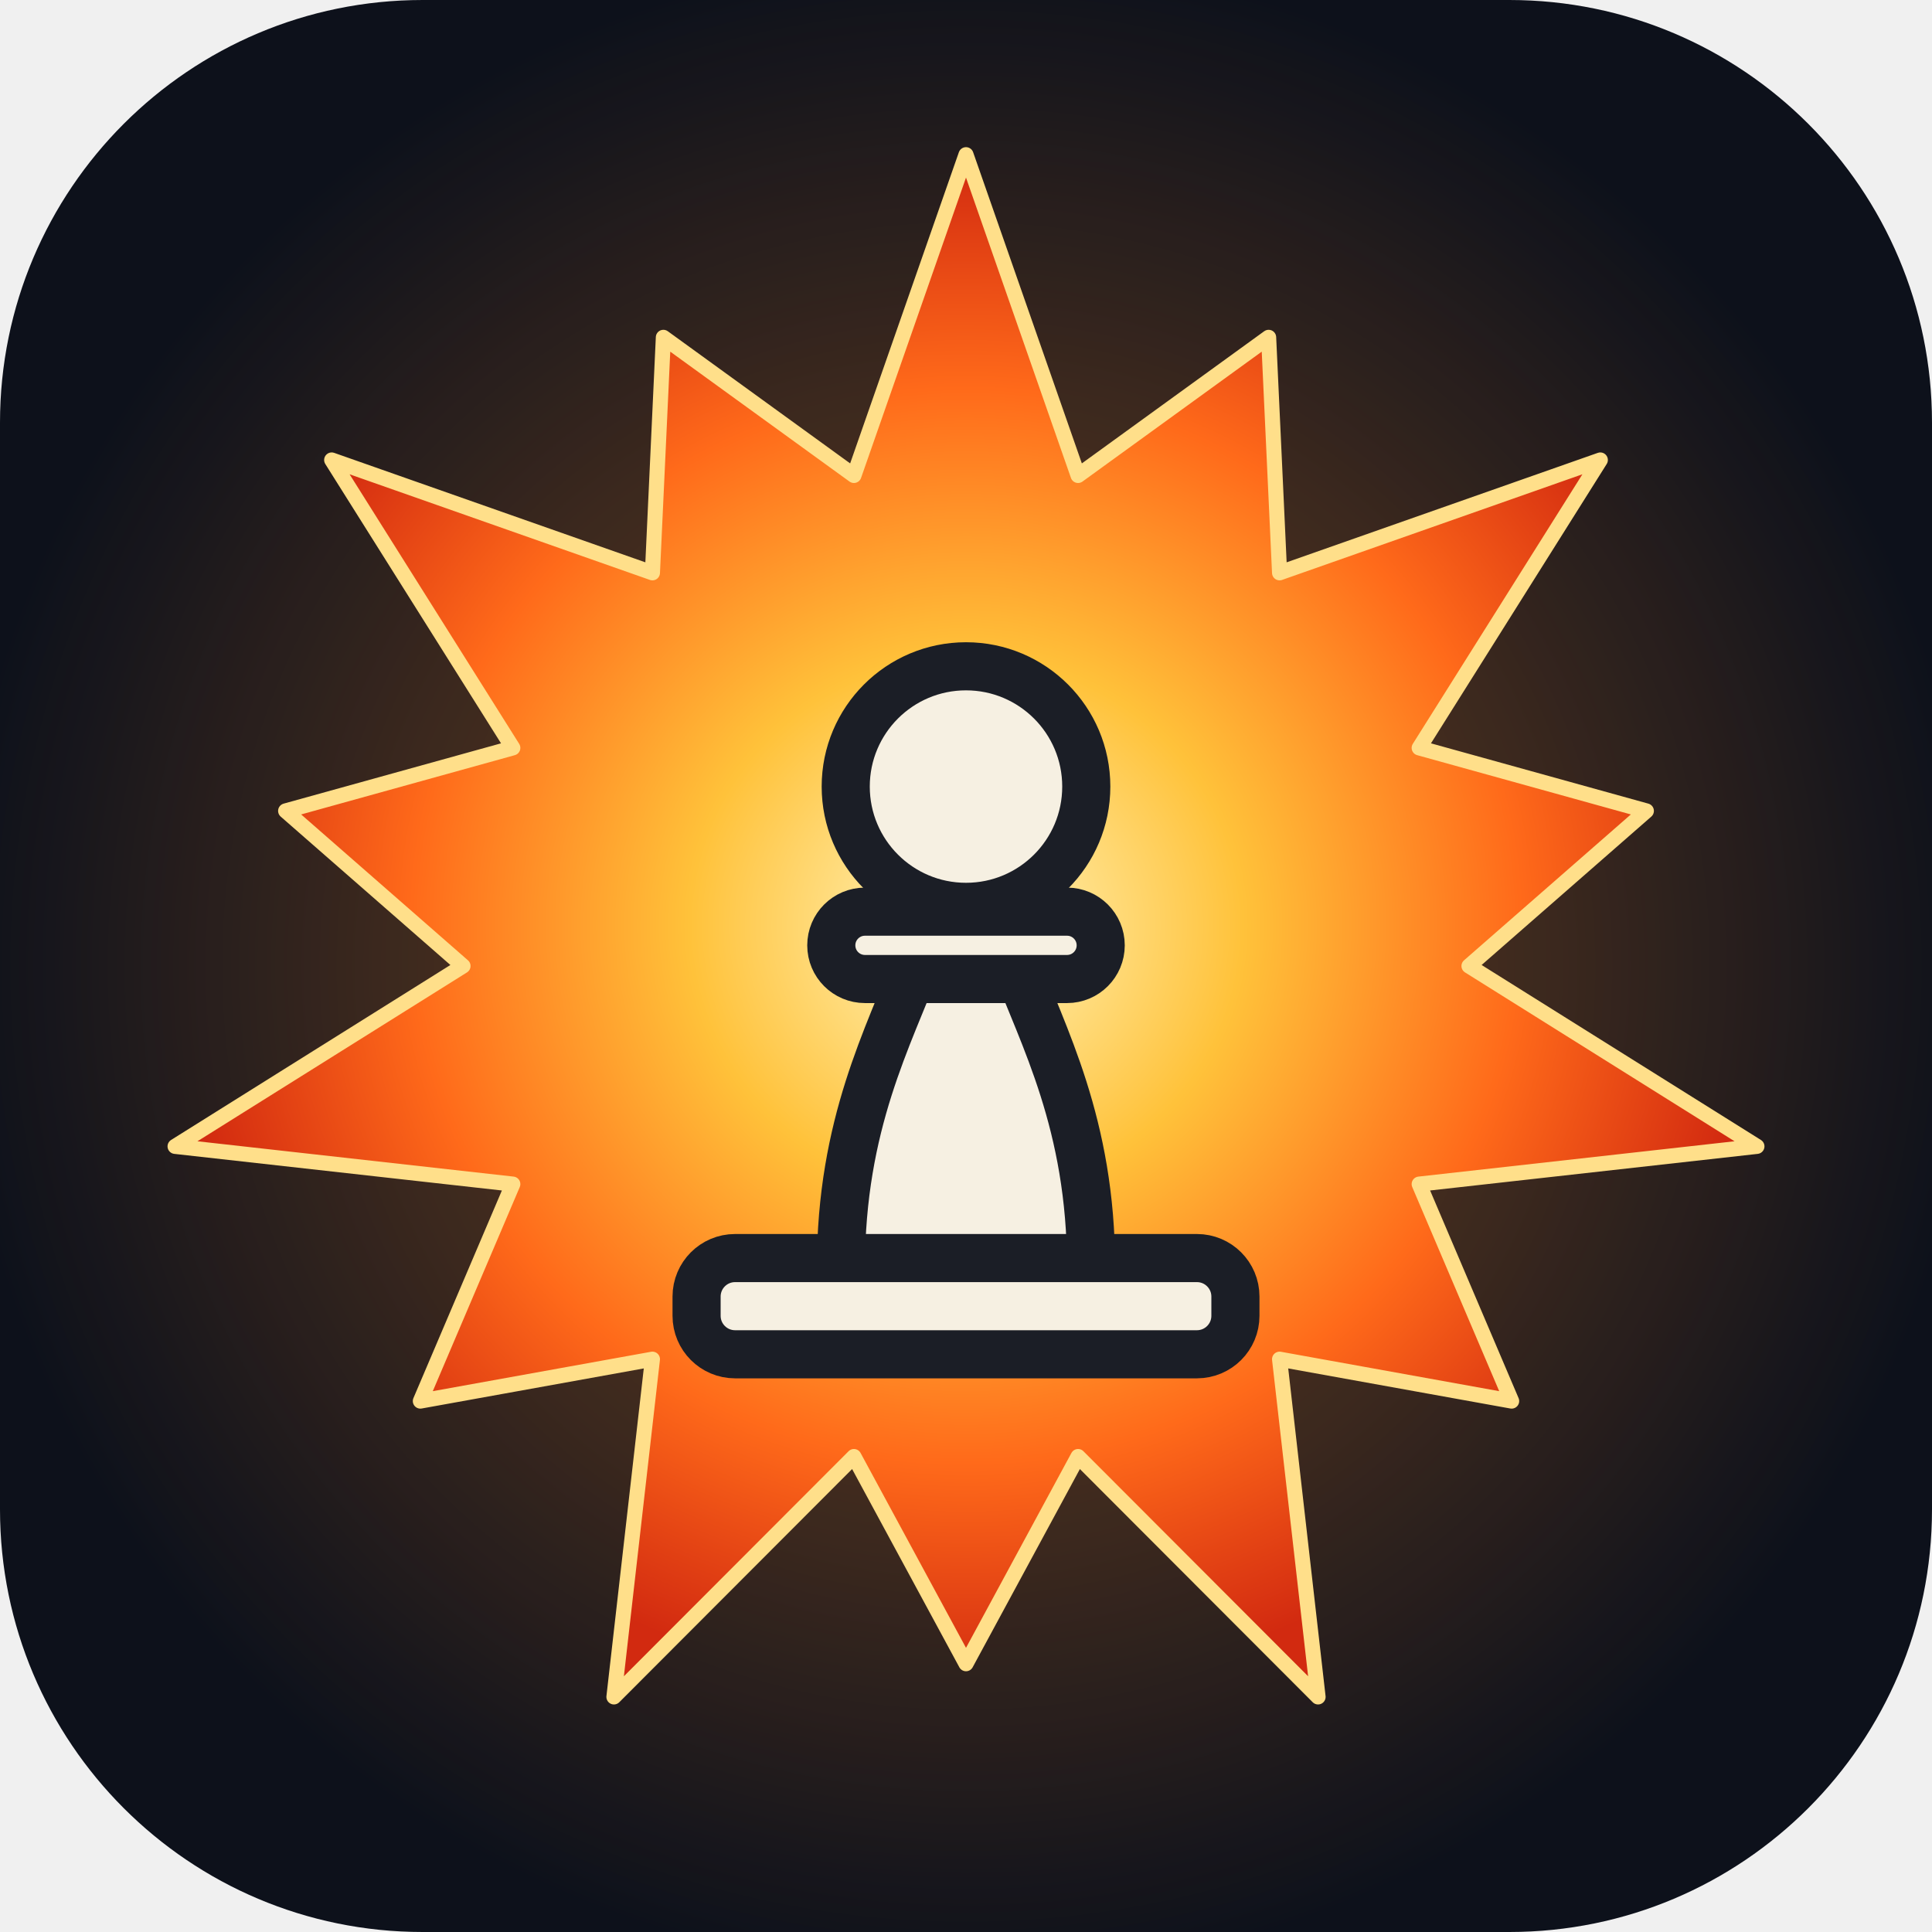
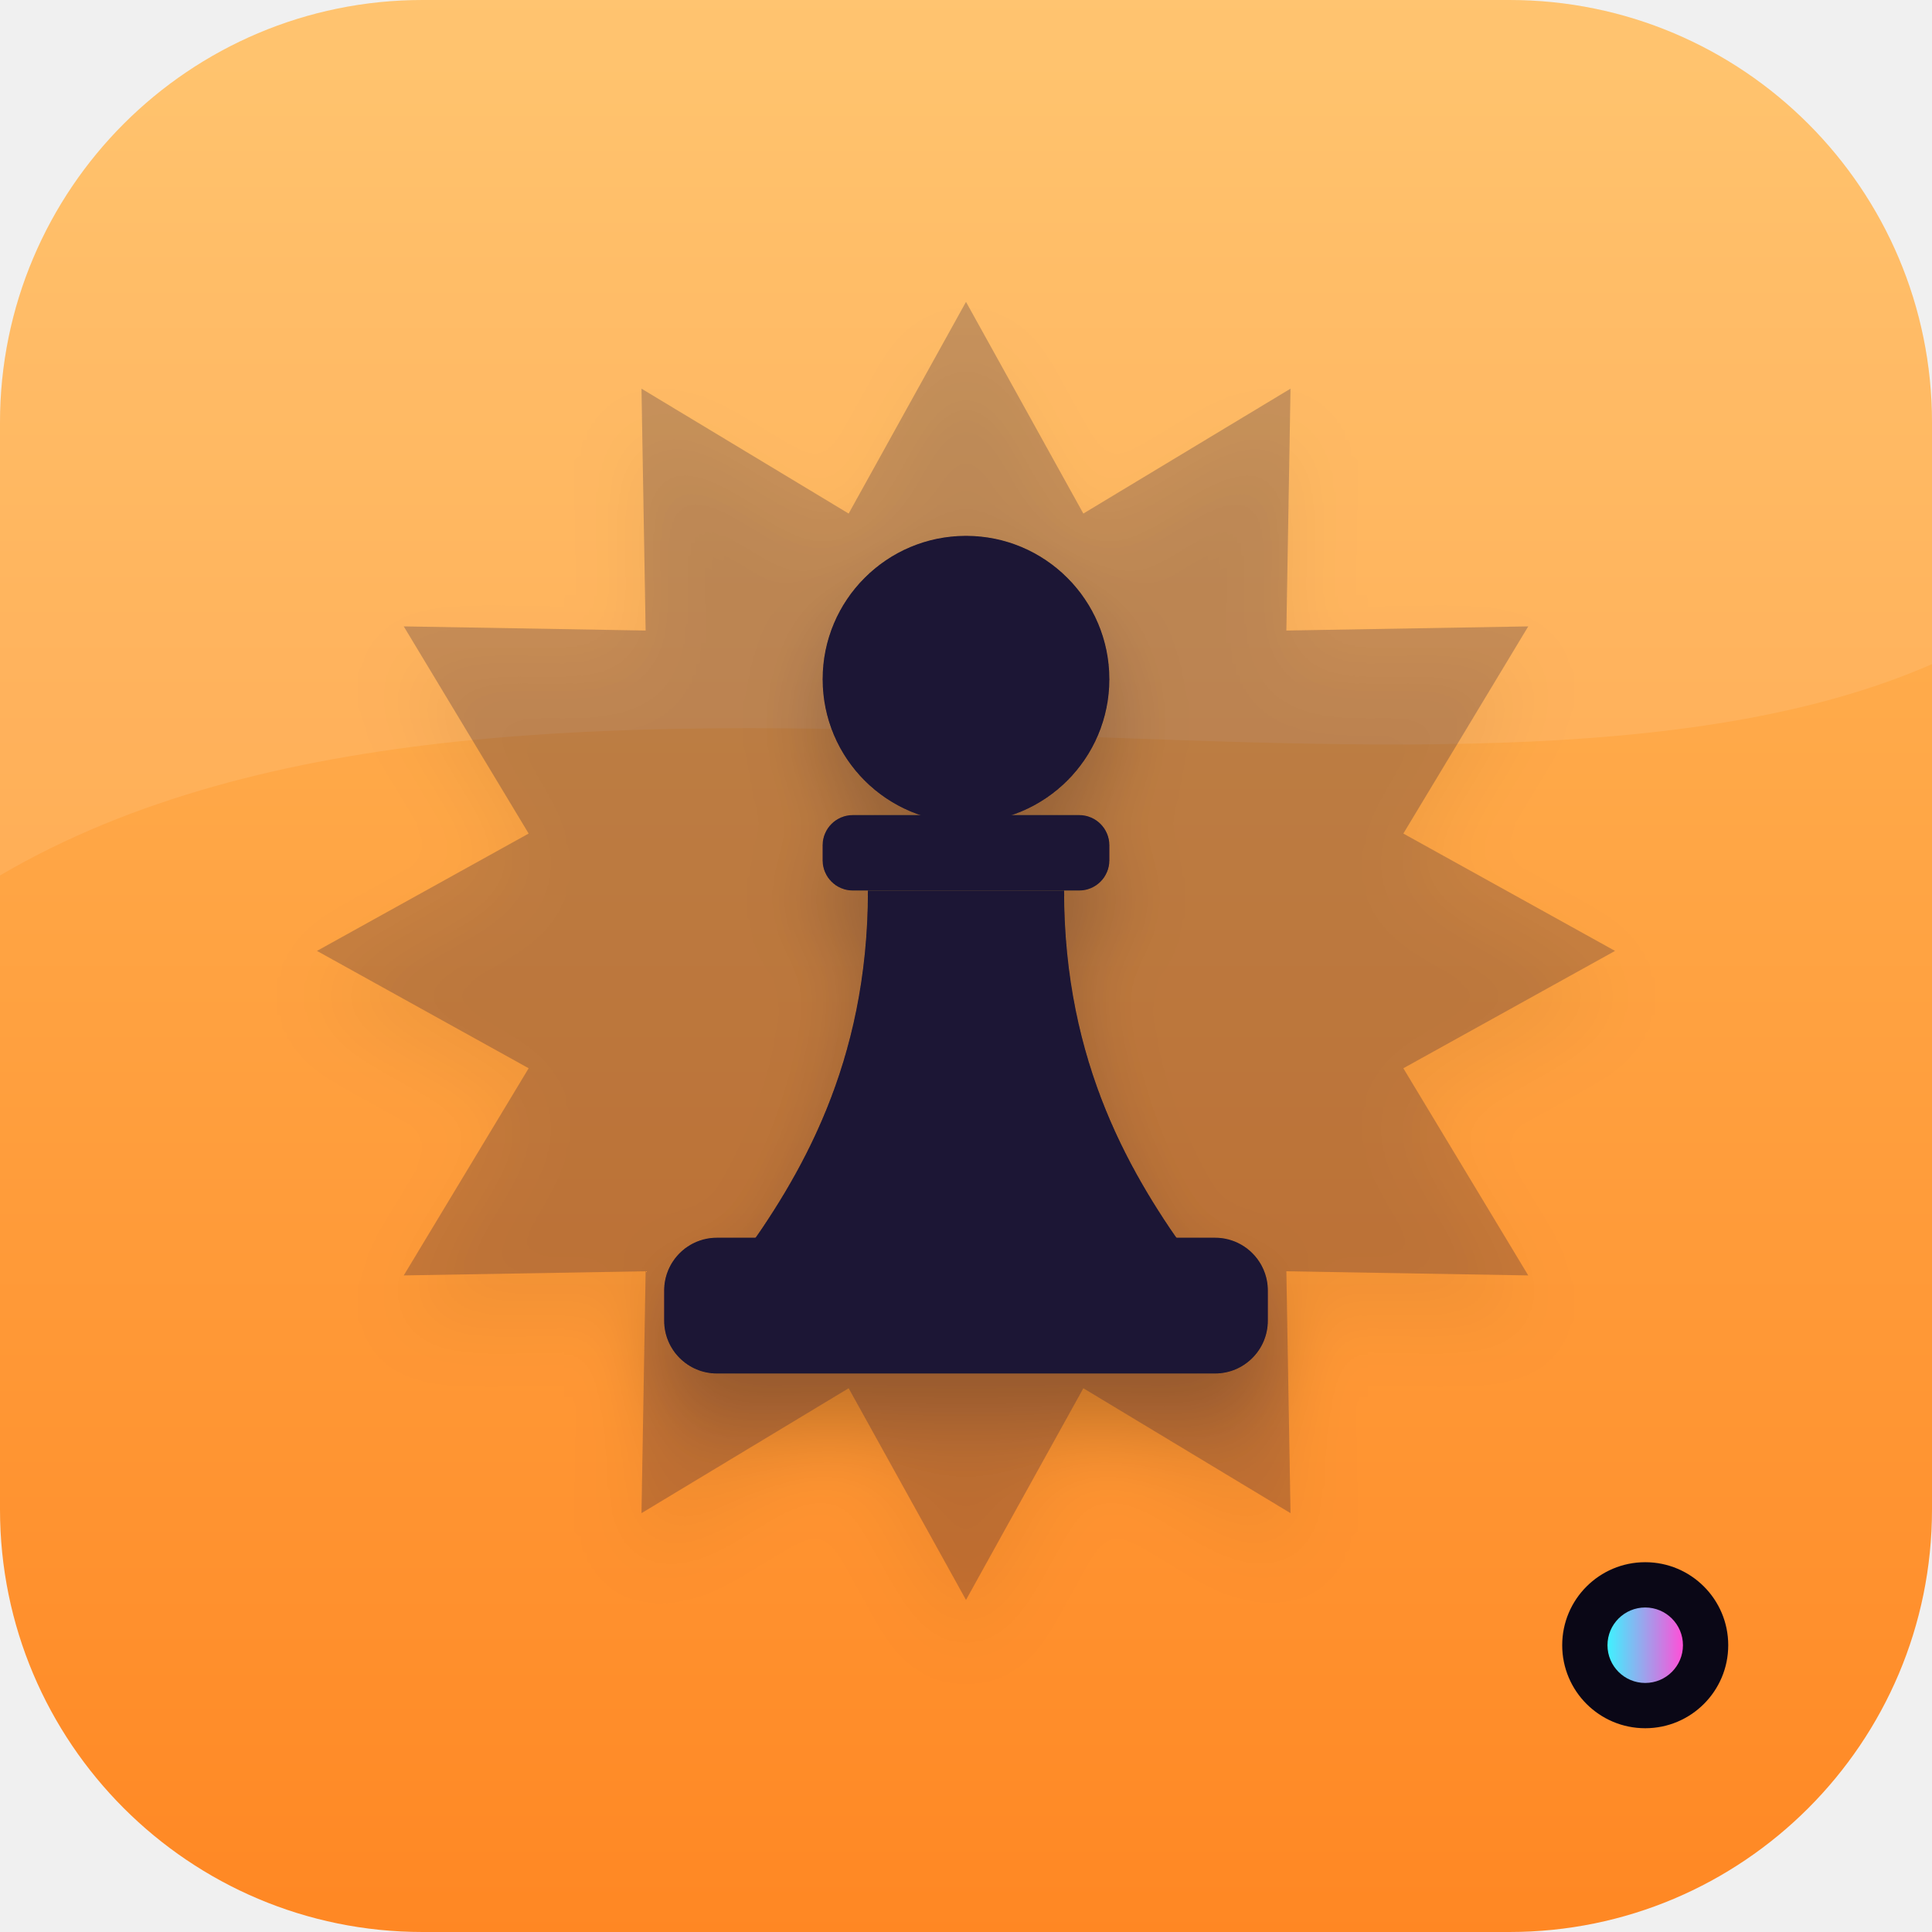
<svg xmlns="http://www.w3.org/2000/svg" viewBox="0 0 512 512">
  <defs>
-     <radialGradient id="g" cx="50%" cy="50%" r="50%">
-       <stop offset="0" stop-color="#fff6c2" />
-       <stop offset=".35" stop-color="#ffc23a" />
-       <stop offset=".7" stop-color="#ff6a1a" />
-       <stop offset="1" stop-color="#d22a10" />
-     </radialGradient>
-     <radialGradient id="h" cx="50%" cy="50%" r="50%">
-       <stop offset="0" stop-color="#ff8a2a" stop-opacity=".45" />
-       <stop offset="1" stop-color="#ff8a2a" stop-opacity="0" />
-     </radialGradient>
+     <clipPath id="c">
+       <rect width="512" height="512" rx="112" />
+     </clipPath>
+     <linearGradient id="bg" x1="0" y1="0" x2="0" y2="1">
+       <stop offset="0" stop-color="#ffbe60" />
+       <stop offset="1" stop-color="#ff8723" />
+     </linearGradient>
+     <linearGradient id="coin" x1="0" x2="1">
+       <stop offset="0" stop-color="#3ef2ff" />
+       <stop offset="1" stop-color="#ff4fd8" />
+     </linearGradient>
+     <filter id="sh" x="-20%" y="-20%" width="140%" height="150%">
+       <feDropShadow dx="0" dy="12" stdDeviation="10" flood-color="#000" flood-opacity=".25" />
+     </filter>
  </defs>
-   <rect width="512" height="512" rx="112" fill="#0d111b" />
-   <circle cx="256" cy="256" r="269" fill="url(#h)" />
-   <polygon points="256.0,41.0 285.7,126.0 336.2,89.4 339.1,151.8 424.1,121.9 376.1,198.2 436.3,214.9 389.3,256.0 465.6,303.8 376.1,313.8 400.6,371.3 339.1,360.2 349.3,449.7 285.7,386.0 256.0,440.9 226.3,386.0 162.7,449.7 172.9,360.2 111.4,371.3 135.9,313.8 46.4,303.8 122.7,256.0 75.7,214.9 135.9,198.2 87.9,121.9 172.9,151.8 175.8,89.4 226.3,126.0" fill="url(#g)" stroke="#ffdf8a" stroke-width="4" stroke-linejoin="round" />
-   <g transform="translate(256 262) scale(2.55) translate(-50 -50)" fill="#f6f0e2" stroke="#1b1e26" stroke-width="5" stroke-linejoin="round">
-     <path d="M37 79 C37 64 42 55 45 47 H55 C58 55 63 64 63 79 Z" />
-     <rect x="36" y="42" width="28" height="7" rx="3.5" />
-     <circle cx="50" cy="29" r="12.5" />
-     <rect x="22" y="78" width="56" height="10" rx="4" />
+   <g clip-path="url(#c)">
+     <rect width="512" height="512" fill="url(#bg)" />
+     <path d="M0 0H512V176C384 232 140 150 0 232Z" fill="#fff" fill-opacity=".10" />
  </g>
+   <g filter="url(#sh)" stroke-linecap="round" stroke-linejoin="round">
+     <path d="M256.0,80.0 L287.1,136.1 L342.0,103.0 L340.9,167.1 L405.0,166.0 L371.9,220.9 L428.0,252.0 L371.9,283.1 L405.0,338.0 L340.9,336.9 L342.0,401.0 L287.1,367.9 L256.0,424.0 L224.9,367.9 L170.0,401.0 L171.1,336.9 L107.0,338.0 L140.1,283.1 L84.0,252.0 L140.1,220.9 L107.0,166.0 L171.1,167.1 L170.0,103.0 L224.9,136.1Z" fill="#1b1535" fill-opacity=".22" />
+     <g fill="#1b1535">
+       <circle cx="256" cy="180" r="38" />
+       <rect x="218" y="216" width="76" height="20" rx="8" />
+       <path d="M230 236C230 282 212 312 196 334H316C300 312 282 282 282 236Z" />
+       <rect x="176" y="328" width="160" height="36" rx="14" />
+     </g>
+   </g>
+   <circle cx="436" cy="436" r="22" fill="#0a0716" />
+   <circle cx="436" cy="436" r="10" fill="url(#coin)" />
</svg>
